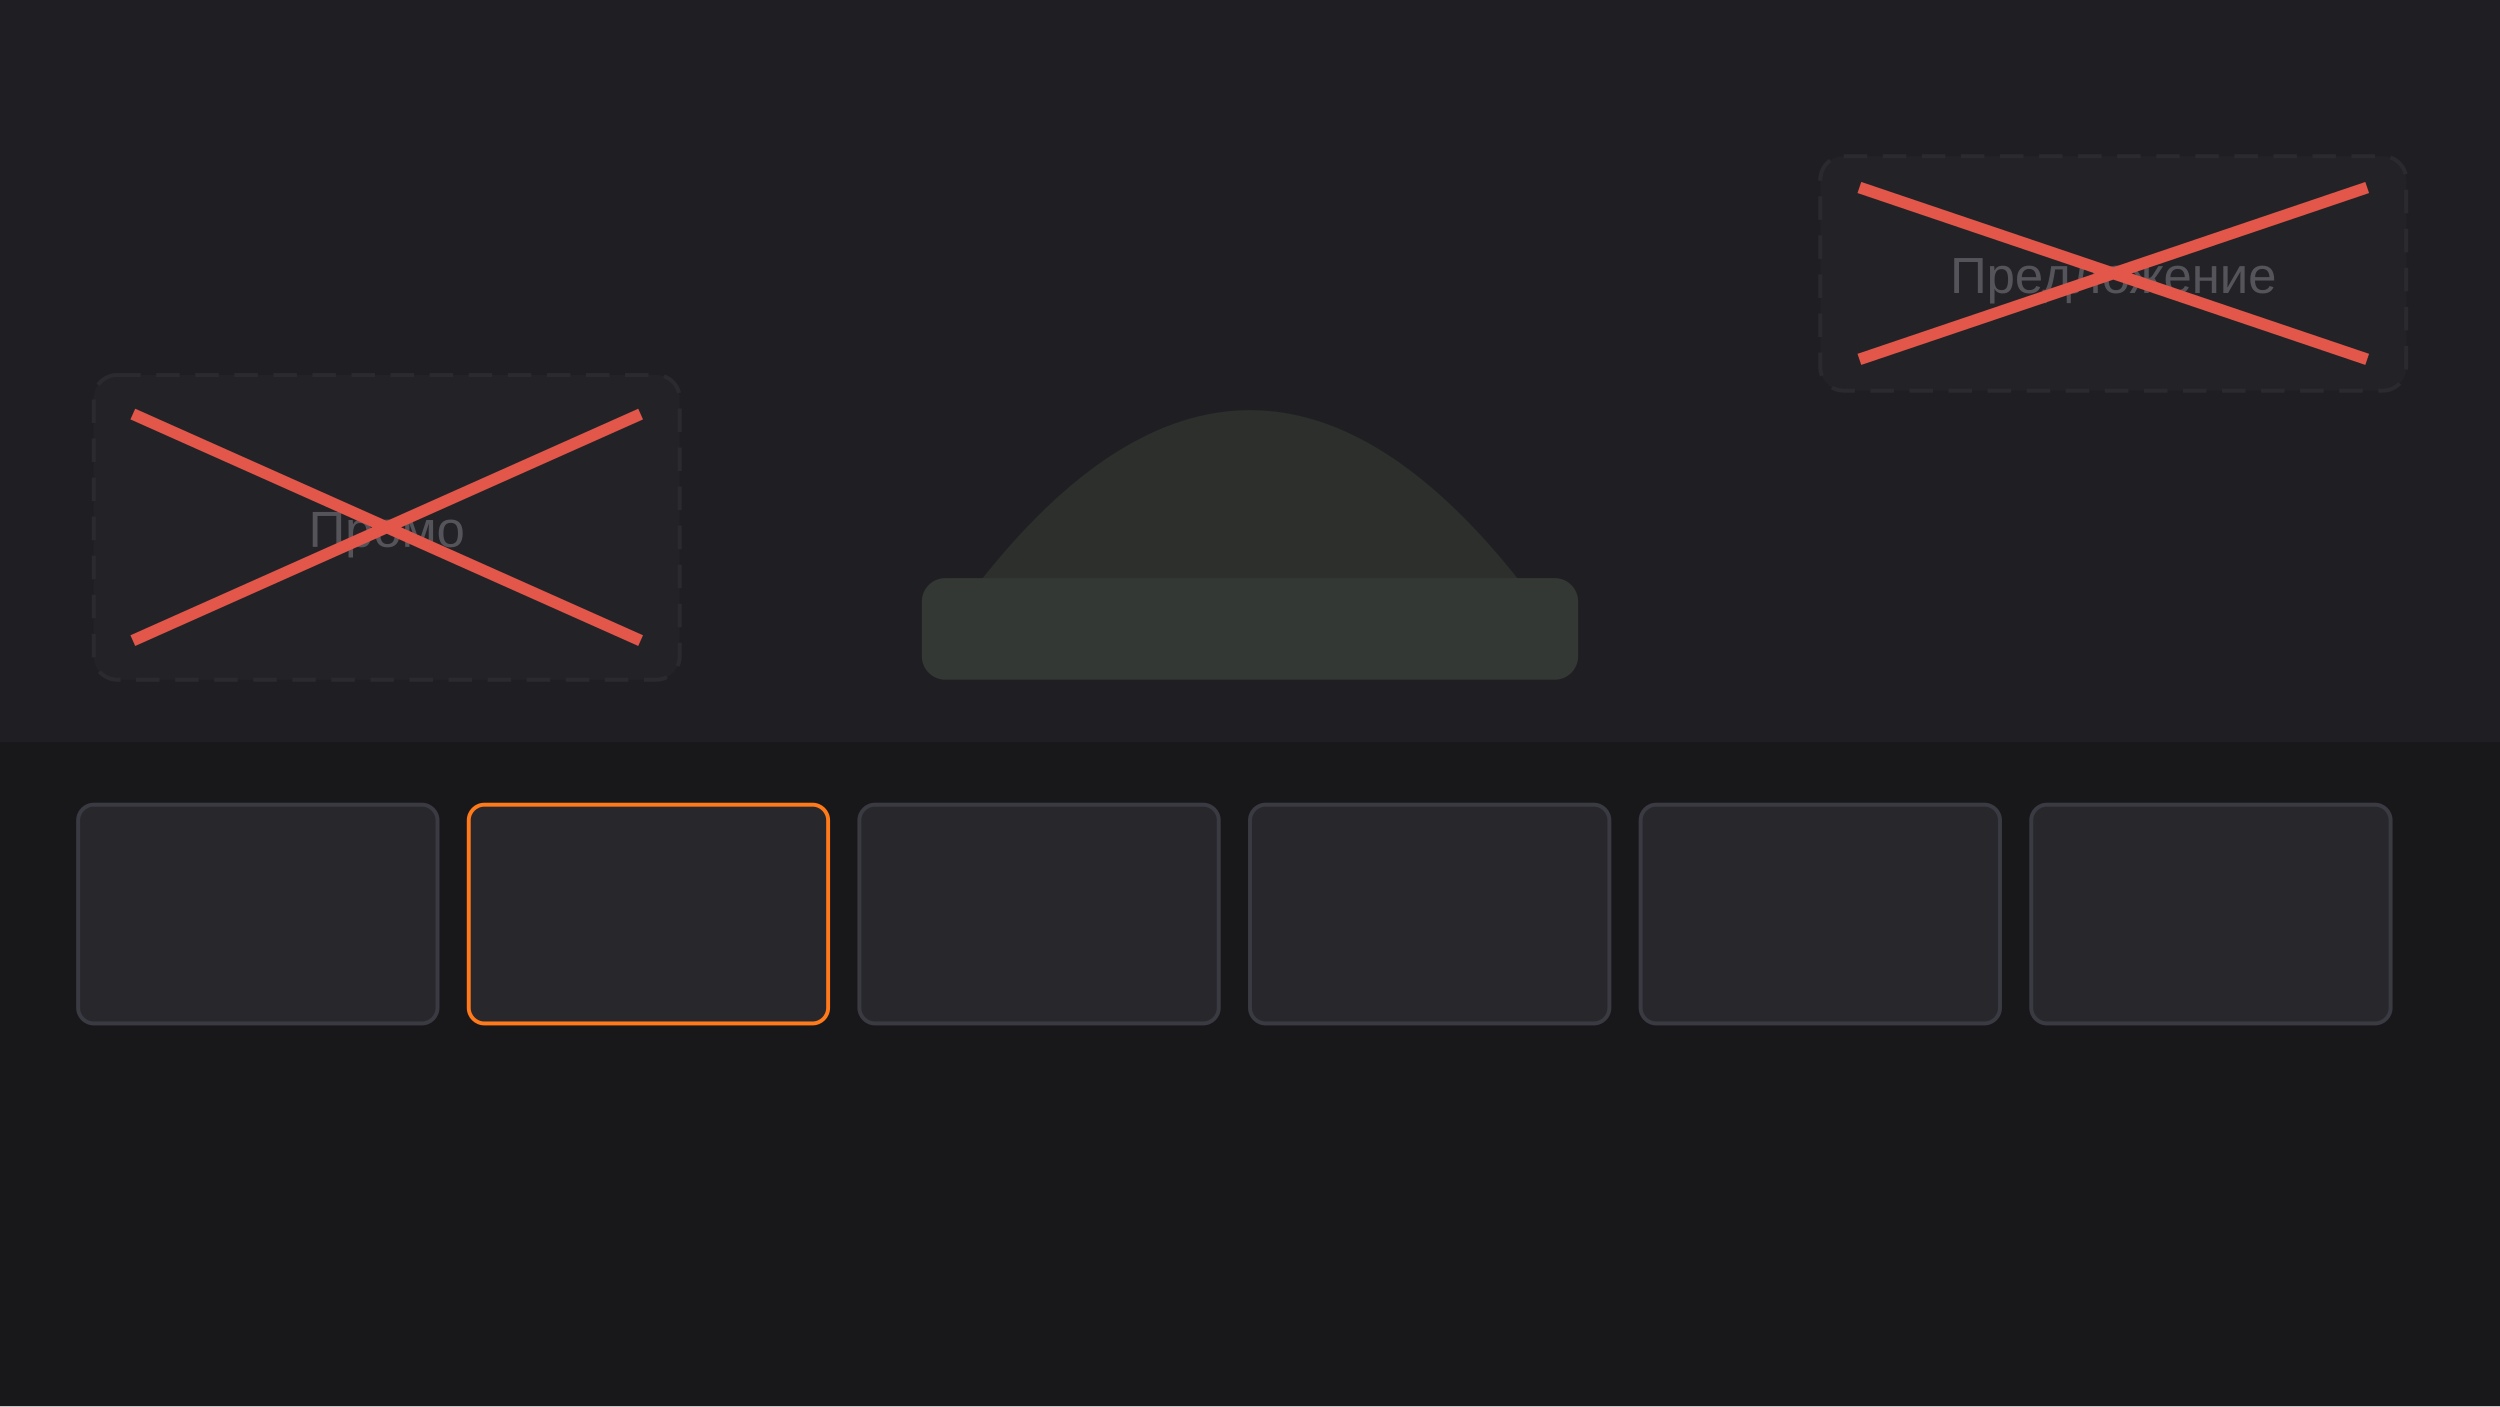
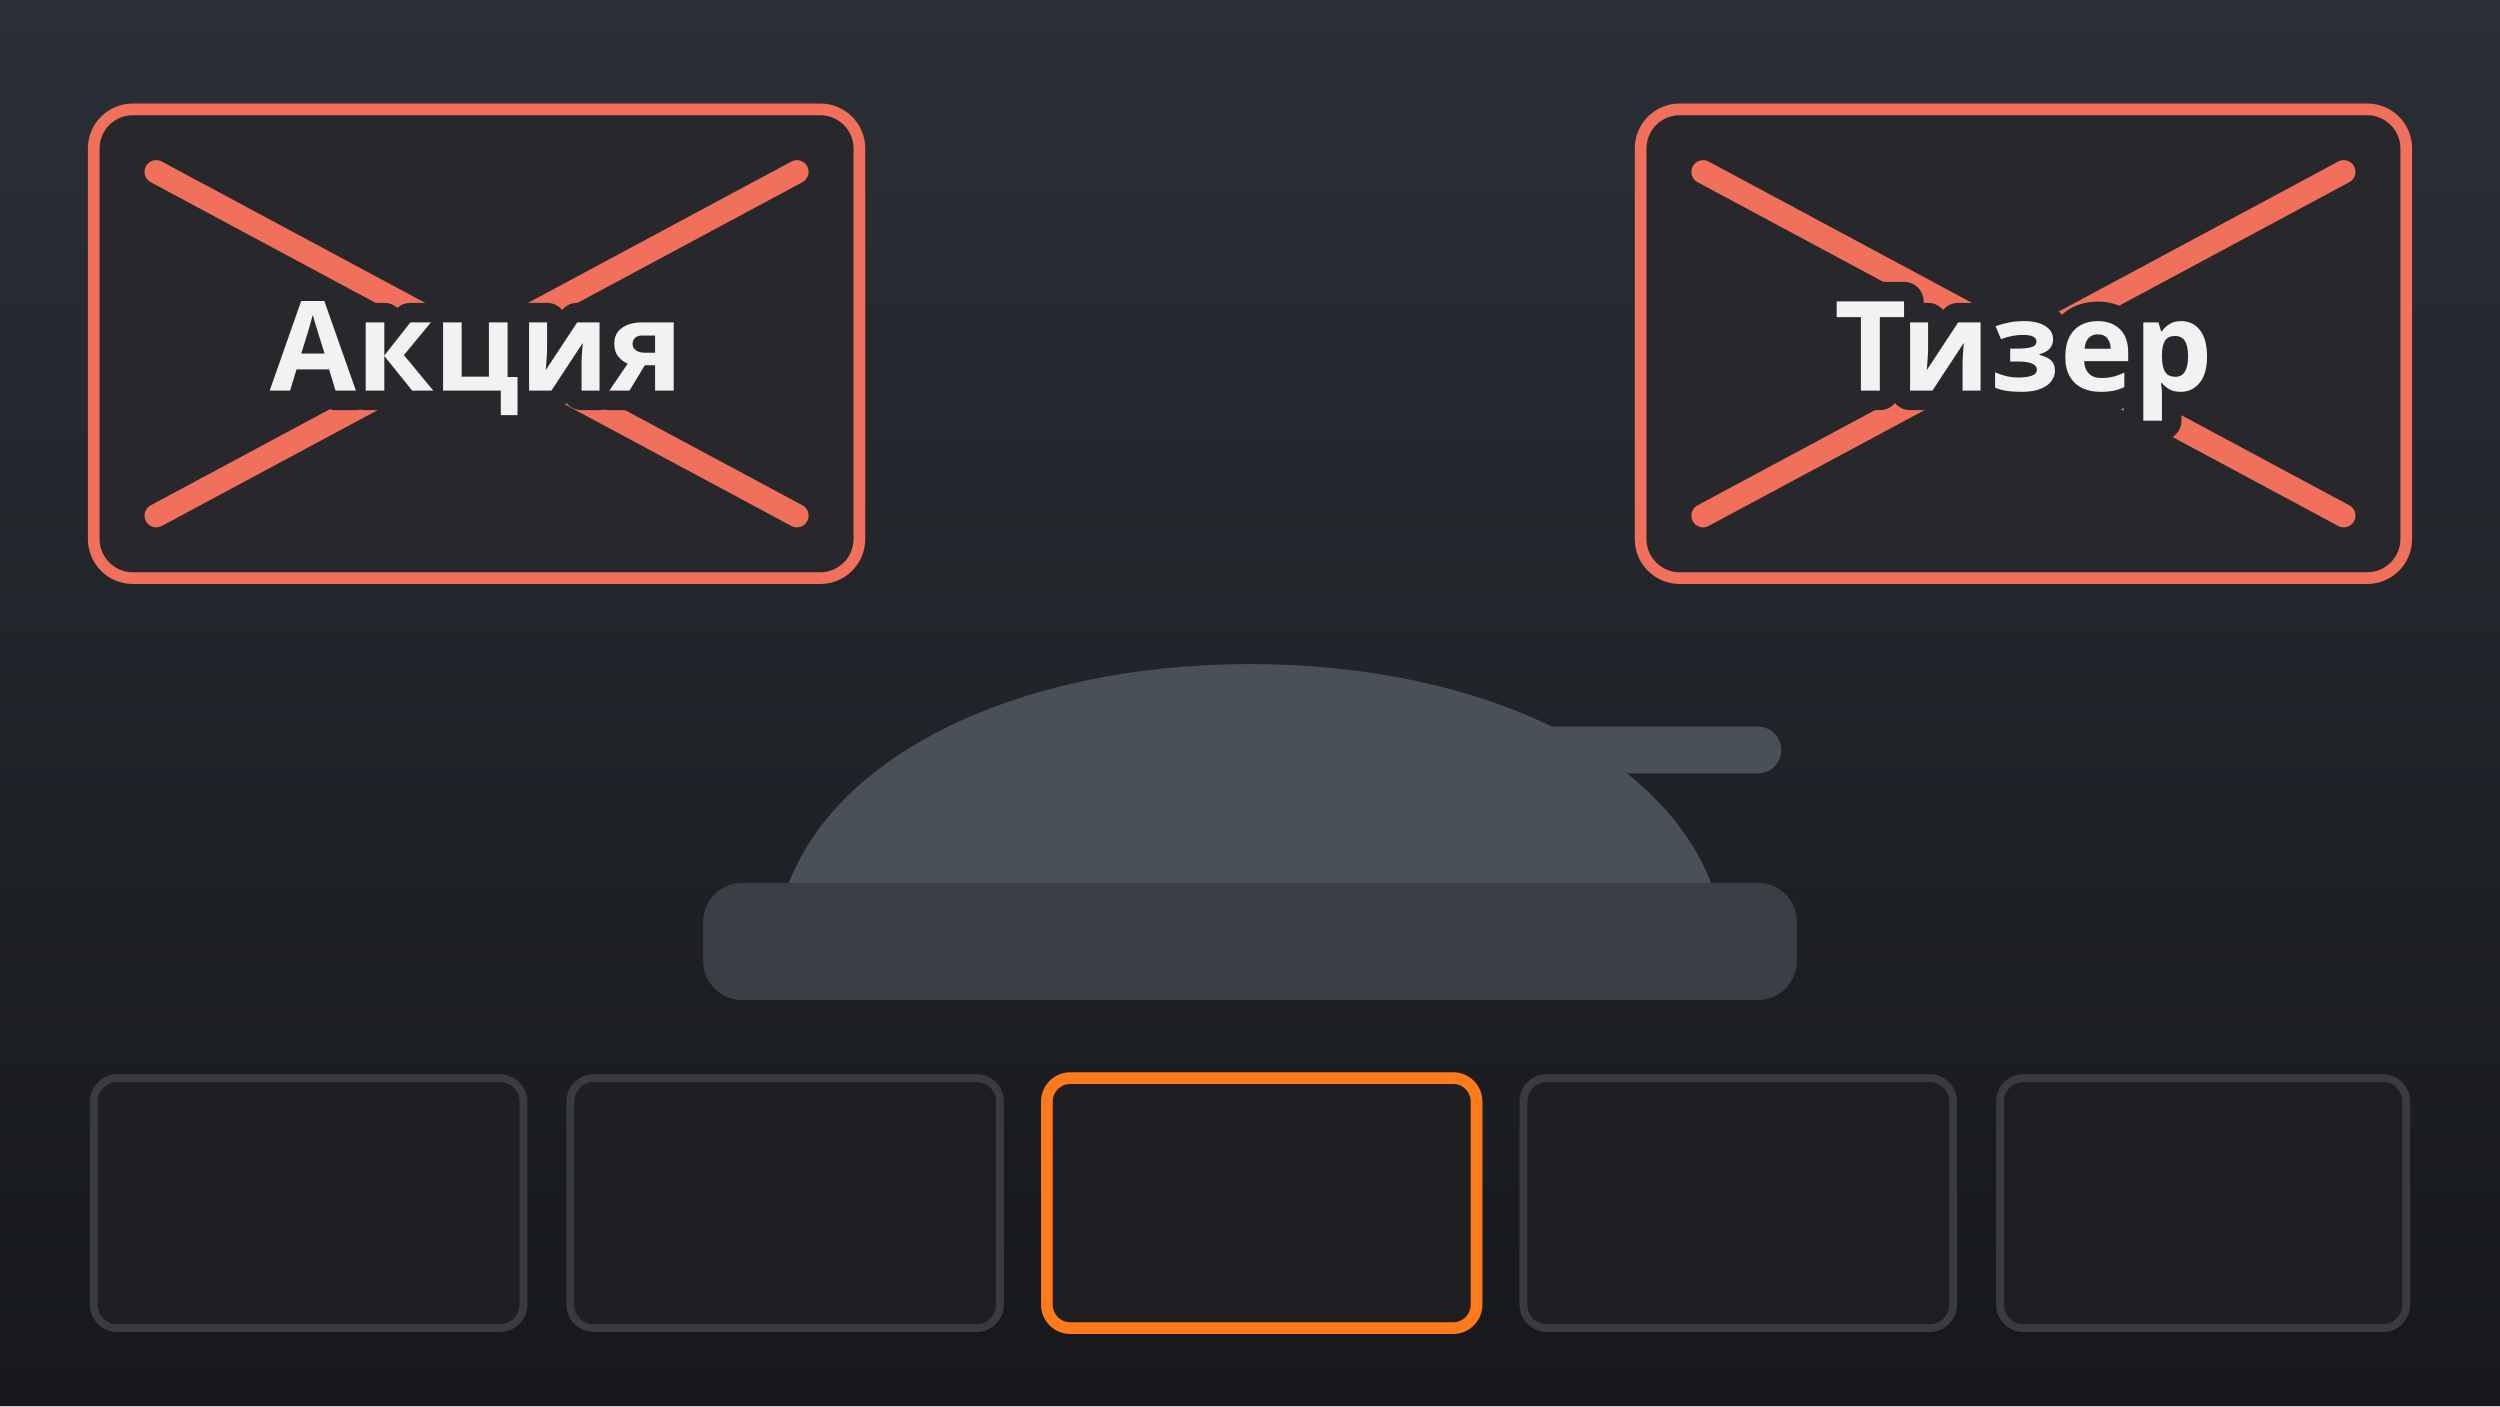
- <svg xmlns="http://www.w3.org/2000/svg" width="640" height="360" viewBox="0 0 640 360">
-   <rect width="640" height="360" fill="#18181b" />
-   <rect width="640" height="190" fill="#1f1f23" />
-   <g font-family="Segoe UI, Arial, sans-serif">
-     <g opacity="0.4">
-       <rect x="24" y="96" width="150" height="78" rx="6" fill="#27272c" stroke="#3a3a42" stroke-dasharray="6 4" />
-       <text x="99" y="140" font-size="13" fill="#a3a3ad" text-anchor="middle">Промо</text>
-       <rect x="466" y="40" width="150" height="60" rx="6" fill="#27272c" stroke="#3a3a42" stroke-dasharray="6 4" />
-       <text x="541" y="75" font-size="13" fill="#a3a3ad" text-anchor="middle">Предложение</text>
-     </g>
-     <path d="M34 106 L164 164 M164 106 L34 164" stroke="#e3564a" stroke-width="3" />
-     <path d="M476 48 L606 92 M606 48 L476 92" stroke="#e3564a" stroke-width="3" />
-     <path d="M250 150 Q320 60 390 150 Z" fill="#2c2f2c" />
-     <rect x="236" y="148" width="168" height="26" rx="6" fill="#343834" />
+ <svg xmlns="http://www.w3.org/2000/svg" width="640" height="360" viewBox="0 0 640 360" font-family="Fira Sans">
+   <defs>
+     <linearGradient id="g" x1="0" y1="0" x2="0" y2="1">
+       <stop offset="0" stop-color="#2b2f36" />
+       <stop offset="1" stop-color="#16181c" />
+     </linearGradient>
+   </defs>
+   <rect width="640" height="360" fill="url(#g)" />
+   <path d="M200 232c10-38 60-62 120-62s110 24 120 62z" fill="#4a5058" />
+   <rect x="180" y="226" width="280" height="30" rx="10" fill="#3a3f46" />
+   <path d="M320 192h130" stroke="#4a5058" stroke-width="12" stroke-linecap="round" />
+   <g fill="#27272c" stroke="#f1705b" stroke-width="3">
+     <rect x="24" y="28" width="196" height="120" rx="10" />
+     <rect x="420" y="28" width="196" height="120" rx="10" />
  </g>
-   <g transform="translate(20 206)">
-     <rect width="92" height="56" rx="4" fill="#27272c" stroke="#3a3a42" />
-     <rect x="100" width="92" height="56" rx="4" fill="#27272c" stroke="#ff7a1a" />
-     <rect x="200" width="92" height="56" rx="4" fill="#27272c" stroke="#3a3a42" />
-     <rect x="300" width="92" height="56" rx="4" fill="#27272c" stroke="#3a3a42" />
-     <rect x="400" width="92" height="56" rx="4" fill="#27272c" stroke="#3a3a42" />
-     <rect x="500" width="92" height="56" rx="4" fill="#27272c" stroke="#3a3a42" />
+   <g stroke="#f1705b" stroke-width="6" stroke-linecap="round">
+     <path d="M40 44 204 132M204 44 40 132" />
+     <path d="M436 44 600 132M600 44 436 132" />
  </g>
+   <g font-size="32" font-weight="700" fill="#f2f2f3" text-anchor="middle" stroke="#27272c" stroke-width="10" stroke-linejoin="round" paint-order="stroke">
+     <text x="122" y="100">Акция</text>
+     <text x="518" y="100">Тизер</text>
+   </g>
+   <g fill="#1f1f23" stroke="#3a3a42" stroke-width="2">
+     <rect x="24" y="276" width="110" height="64" rx="6" />
+     <rect x="146" y="276" width="110" height="64" rx="6" />
+     <rect x="390" y="276" width="110" height="64" rx="6" />
+     <rect x="512" y="276" width="104" height="64" rx="6" />
+   </g>
+   <rect x="268" y="276" width="110" height="64" rx="6" fill="#1f1f23" stroke="#ff7a1a" stroke-width="3" />
</svg>
